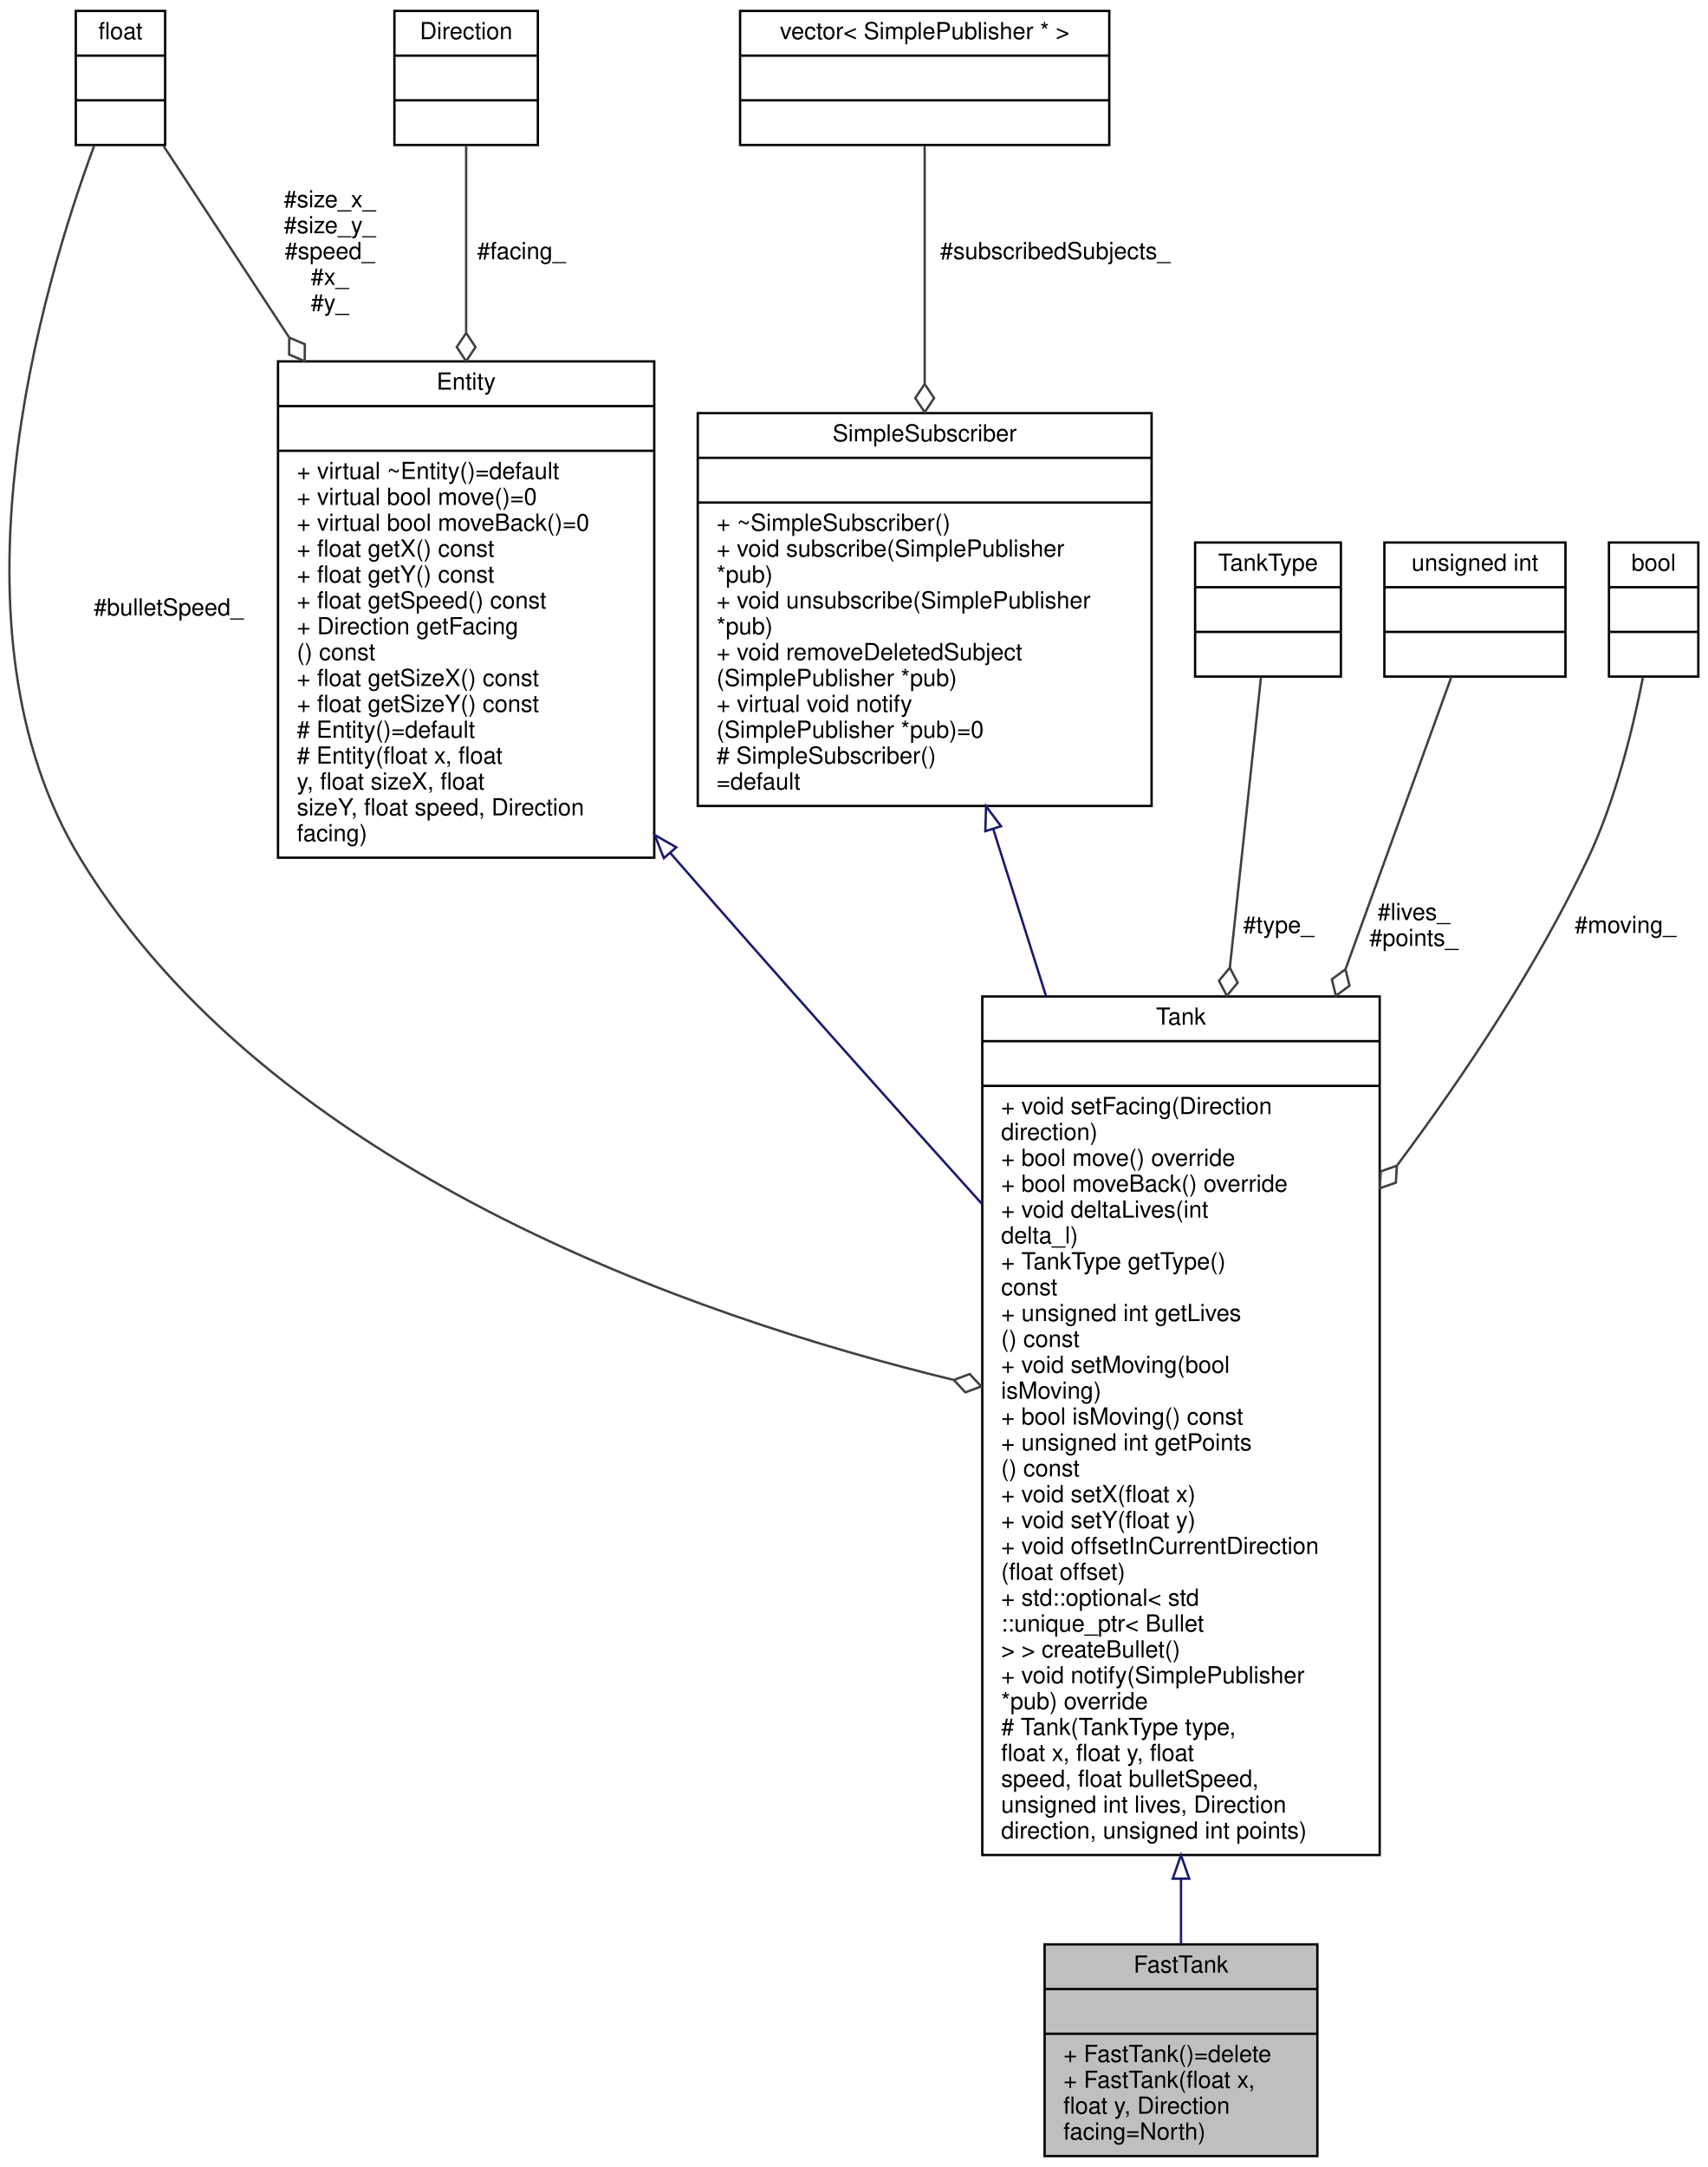
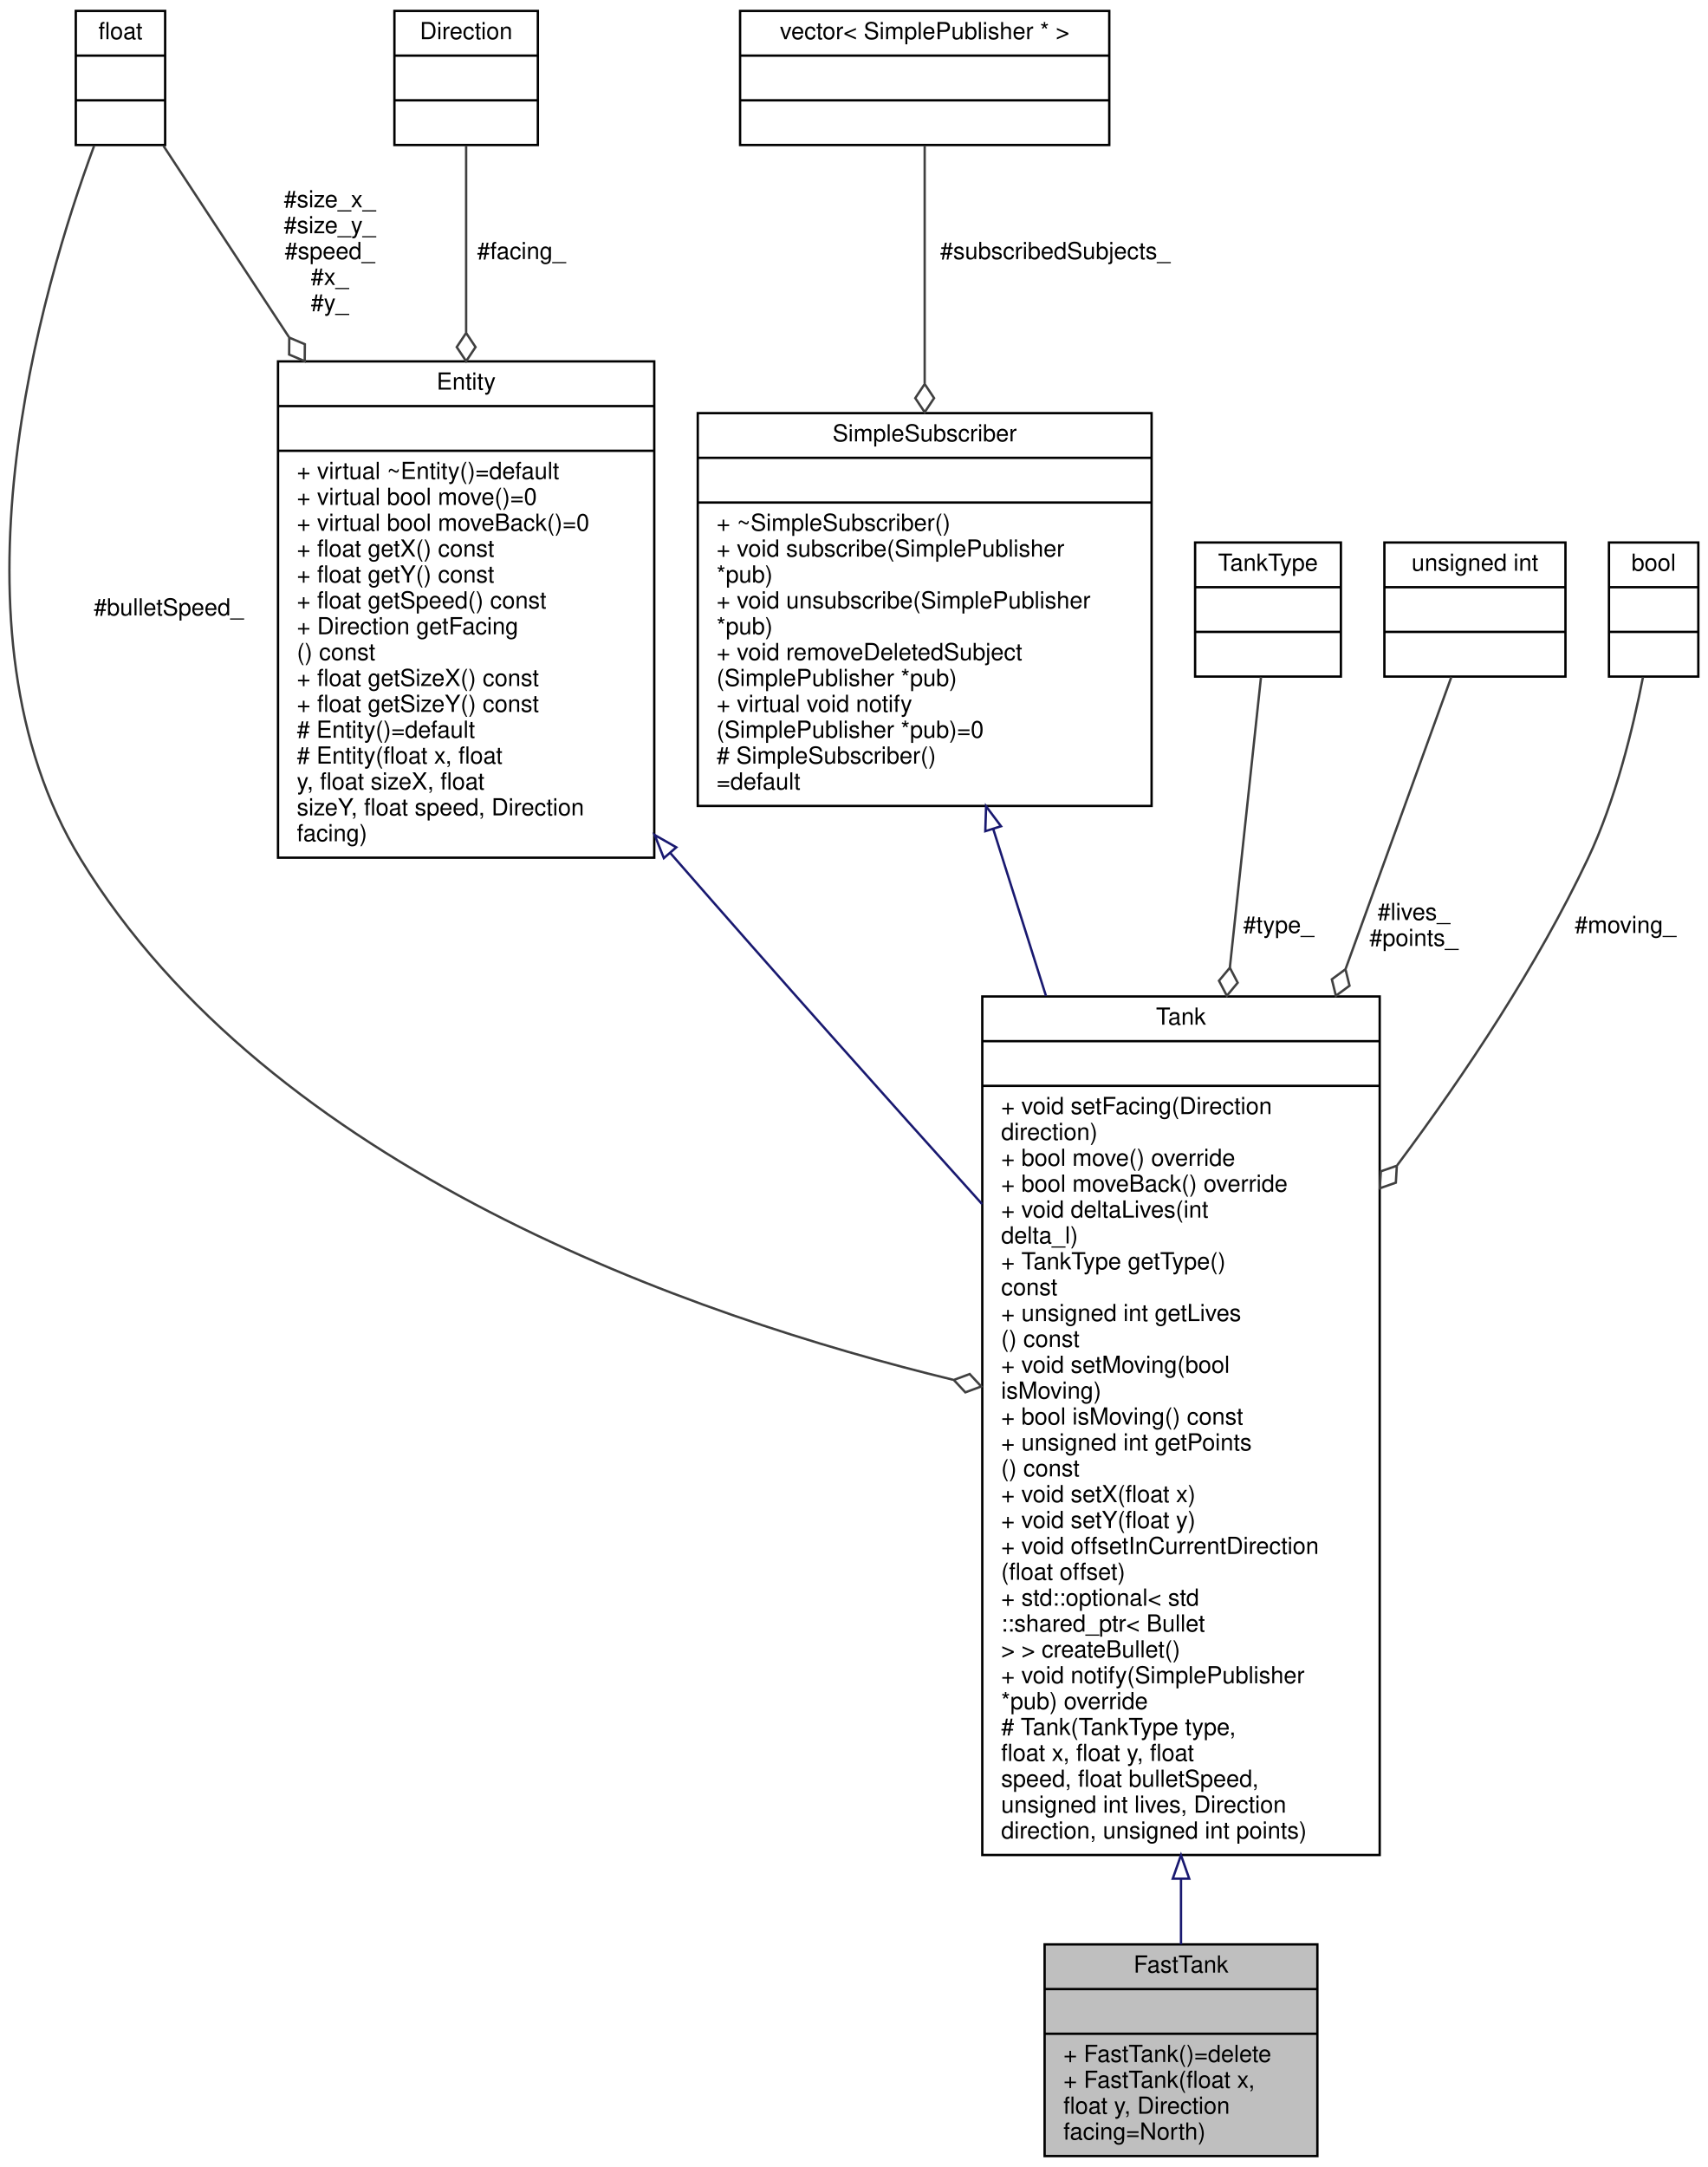
<svg xmlns="http://www.w3.org/2000/svg" xmlns:xlink="http://www.w3.org/1999/xlink" width="726pt" height="921pt" viewBox="0.00 0.00 726.23 921.00">
  <g id="graph0" class="graph" transform="scale(1 1) rotate(0) translate(4 917)">
    <g id="node1" class="node">
      <g id="a_node1">
        <a xlink:title=" ">
          <polygon fill="#bfbfbf" stroke="black" points="440.23,-0.5 440.23,-90.5 556.23,-90.5 556.23,-0.5 440.23,-0.5" />
          <text text-anchor="middle" x="498.23" y="-78.5" font-family="Helvetica,sans-Serif" font-size="10.00">FastTank</text>
          <polyline fill="none" stroke="black" points="440.23,-71.5 556.23,-71.5 " />
          <text text-anchor="middle" x="498.23" y="-59.5" font-family="Helvetica,sans-Serif" font-size="10.00"> </text>
          <polyline fill="none" stroke="black" points="440.23,-52.5 556.23,-52.5 " />
          <text text-anchor="start" x="448.23" y="-40.5" font-family="Helvetica,sans-Serif" font-size="10.00">+ FastTank()=delete</text>
          <text text-anchor="start" x="448.23" y="-29.5" font-family="Helvetica,sans-Serif" font-size="10.00">+ FastTank(float x,</text>
          <text text-anchor="start" x="448.23" y="-18.5" font-family="Helvetica,sans-Serif" font-size="10.00"> float y, Direction</text>
          <text text-anchor="start" x="448.23" y="-7.5" font-family="Helvetica,sans-Serif" font-size="10.00"> facing=North)</text>
        </a>
      </g>
    </g>
    <g id="node2" class="node">
      <g id="a_node2">
        <a xlink:href="class_tank.html" target="_top" xlink:title="Base class for tank representation.">
          <polygon fill="none" stroke="black" points="413.73,-128.5 413.73,-493.5 582.73,-493.5 582.73,-128.5 413.73,-128.5" />
          <text text-anchor="middle" x="498.23" y="-481.5" font-family="Helvetica,sans-Serif" font-size="10.00">Tank</text>
          <polyline fill="none" stroke="black" points="413.73,-474.5 582.73,-474.5 " />
          <text text-anchor="middle" x="498.23" y="-462.5" font-family="Helvetica,sans-Serif" font-size="10.00"> </text>
          <polyline fill="none" stroke="black" points="413.73,-455.5 582.73,-455.5 " />
          <text text-anchor="start" x="421.73" y="-443.5" font-family="Helvetica,sans-Serif" font-size="10.00">+ void setFacing(Direction</text>
          <text text-anchor="start" x="421.73" y="-432.5" font-family="Helvetica,sans-Serif" font-size="10.00"> direction)</text>
          <text text-anchor="start" x="421.73" y="-421.5" font-family="Helvetica,sans-Serif" font-size="10.00">+ bool move() override</text>
          <text text-anchor="start" x="421.73" y="-410.5" font-family="Helvetica,sans-Serif" font-size="10.00">+ bool moveBack() override</text>
          <text text-anchor="start" x="421.73" y="-399.5" font-family="Helvetica,sans-Serif" font-size="10.00">+ void deltaLives(int</text>
          <text text-anchor="start" x="421.73" y="-388.5" font-family="Helvetica,sans-Serif" font-size="10.00"> delta_l)</text>
          <text text-anchor="start" x="421.73" y="-377.5" font-family="Helvetica,sans-Serif" font-size="10.00">+ TankType getType()</text>
          <text text-anchor="start" x="421.73" y="-366.5" font-family="Helvetica,sans-Serif" font-size="10.00"> const</text>
          <text text-anchor="start" x="421.73" y="-355.5" font-family="Helvetica,sans-Serif" font-size="10.00">+ unsigned int getLives</text>
          <text text-anchor="start" x="421.73" y="-344.5" font-family="Helvetica,sans-Serif" font-size="10.00">() const</text>
          <text text-anchor="start" x="421.73" y="-333.5" font-family="Helvetica,sans-Serif" font-size="10.00">+ void setMoving(bool</text>
          <text text-anchor="start" x="421.73" y="-322.5" font-family="Helvetica,sans-Serif" font-size="10.00"> isMoving)</text>
          <text text-anchor="start" x="421.73" y="-311.5" font-family="Helvetica,sans-Serif" font-size="10.00">+ bool isMoving() const</text>
          <text text-anchor="start" x="421.73" y="-300.5" font-family="Helvetica,sans-Serif" font-size="10.00">+ unsigned int getPoints</text>
          <text text-anchor="start" x="421.73" y="-289.5" font-family="Helvetica,sans-Serif" font-size="10.00">() const</text>
          <text text-anchor="start" x="421.73" y="-278.5" font-family="Helvetica,sans-Serif" font-size="10.00">+ void setX(float x)</text>
          <text text-anchor="start" x="421.73" y="-267.5" font-family="Helvetica,sans-Serif" font-size="10.00">+ void setY(float y)</text>
          <text text-anchor="start" x="421.73" y="-256.5" font-family="Helvetica,sans-Serif" font-size="10.00">+ void offsetInCurrentDirection</text>
          <text text-anchor="start" x="421.73" y="-245.5" font-family="Helvetica,sans-Serif" font-size="10.00">(float offset)</text>
          <text text-anchor="start" x="421.73" y="-234.5" font-family="Helvetica,sans-Serif" font-size="10.00">+ std::optional&lt; std</text>
-           <text text-anchor="start" x="421.73" y="-223.5" font-family="Helvetica,sans-Serif" font-size="10.00">::unique_ptr&lt; Bullet</text>
+           <text text-anchor="start" x="421.73" y="-223.5" font-family="Helvetica,sans-Serif" font-size="10.00">::shared_ptr&lt; Bullet</text>
          <text text-anchor="start" x="421.73" y="-212.5" font-family="Helvetica,sans-Serif" font-size="10.00"> &gt; &gt; createBullet()</text>
          <text text-anchor="start" x="421.73" y="-201.5" font-family="Helvetica,sans-Serif" font-size="10.00">+ void notify(SimplePublisher</text>
          <text text-anchor="start" x="421.73" y="-190.5" font-family="Helvetica,sans-Serif" font-size="10.00"> *pub) override</text>
          <text text-anchor="start" x="421.73" y="-179.5" font-family="Helvetica,sans-Serif" font-size="10.00"># Tank(TankType type,</text>
          <text text-anchor="start" x="421.73" y="-168.5" font-family="Helvetica,sans-Serif" font-size="10.00"> float x, float y, float</text>
          <text text-anchor="start" x="421.73" y="-157.5" font-family="Helvetica,sans-Serif" font-size="10.00"> speed, float bulletSpeed,</text>
          <text text-anchor="start" x="421.73" y="-146.5" font-family="Helvetica,sans-Serif" font-size="10.00"> unsigned int lives, Direction</text>
          <text text-anchor="start" x="421.73" y="-135.5" font-family="Helvetica,sans-Serif" font-size="10.00"> direction, unsigned int points)</text>
        </a>
      </g>
    </g>
    <g id="edge1" class="edge">
      <path fill="none" stroke="midnightblue" d="M498.23,-118.3C498.23,-108.36 498.23,-98.99 498.23,-90.52" />
      <polygon fill="none" stroke="midnightblue" points="494.73,-118.43 498.23,-128.43 501.73,-118.43 494.73,-118.43" />
    </g>
    <g id="node3" class="node">
      <g id="a_node3">
        <a xlink:href="class_entity.html" target="_top" xlink:title=" ">
          <polygon fill="none" stroke="black" points="114.23,-552.5 114.23,-763.5 274.23,-763.5 274.23,-552.5 114.23,-552.5" />
          <text text-anchor="middle" x="194.23" y="-751.5" font-family="Helvetica,sans-Serif" font-size="10.00">Entity</text>
          <polyline fill="none" stroke="black" points="114.23,-744.5 274.23,-744.5 " />
          <text text-anchor="middle" x="194.23" y="-732.5" font-family="Helvetica,sans-Serif" font-size="10.00"> </text>
          <polyline fill="none" stroke="black" points="114.23,-725.5 274.23,-725.5 " />
          <text text-anchor="start" x="122.23" y="-713.5" font-family="Helvetica,sans-Serif" font-size="10.00">+ virtual ~Entity()=default</text>
          <text text-anchor="start" x="122.23" y="-702.5" font-family="Helvetica,sans-Serif" font-size="10.00">+ virtual bool move()=0</text>
          <text text-anchor="start" x="122.23" y="-691.5" font-family="Helvetica,sans-Serif" font-size="10.00">+ virtual bool moveBack()=0</text>
          <text text-anchor="start" x="122.23" y="-680.5" font-family="Helvetica,sans-Serif" font-size="10.00">+ float getX() const</text>
          <text text-anchor="start" x="122.23" y="-669.5" font-family="Helvetica,sans-Serif" font-size="10.00">+ float getY() const</text>
          <text text-anchor="start" x="122.23" y="-658.5" font-family="Helvetica,sans-Serif" font-size="10.00">+ float getSpeed() const</text>
          <text text-anchor="start" x="122.23" y="-647.5" font-family="Helvetica,sans-Serif" font-size="10.00">+ Direction getFacing</text>
          <text text-anchor="start" x="122.23" y="-636.5" font-family="Helvetica,sans-Serif" font-size="10.00">() const</text>
          <text text-anchor="start" x="122.23" y="-625.5" font-family="Helvetica,sans-Serif" font-size="10.00">+ float getSizeX() const</text>
          <text text-anchor="start" x="122.23" y="-614.5" font-family="Helvetica,sans-Serif" font-size="10.00">+ float getSizeY() const</text>
          <text text-anchor="start" x="122.23" y="-603.5" font-family="Helvetica,sans-Serif" font-size="10.00"># Entity()=default</text>
          <text text-anchor="start" x="122.23" y="-592.5" font-family="Helvetica,sans-Serif" font-size="10.00"># Entity(float x, float</text>
          <text text-anchor="start" x="122.23" y="-581.5" font-family="Helvetica,sans-Serif" font-size="10.00"> y, float sizeX, float</text>
          <text text-anchor="start" x="122.23" y="-570.5" font-family="Helvetica,sans-Serif" font-size="10.00"> sizeY, float speed, Direction</text>
          <text text-anchor="start" x="122.23" y="-559.5" font-family="Helvetica,sans-Serif" font-size="10.00"> facing)</text>
        </a>
      </g>
    </g>
    <g id="edge2" class="edge">
      <path fill="none" stroke="midnightblue" d="M281.04,-554.51C281.77,-553.67 282.5,-552.83 283.23,-552 325.77,-503.18 373.79,-449.45 413.65,-405.22" />
      <polygon fill="none" stroke="midnightblue" points="278.31,-552.32 274.4,-562.17 283.6,-556.91 278.31,-552.32" />
    </g>
    <g id="node4" class="node">
      <g id="a_node4">
        <a xlink:title=" ">
          <polygon fill="none" stroke="black" points="28.23,-855.5 28.23,-912.5 66.23,-912.5 66.23,-855.5 28.23,-855.5" />
          <text text-anchor="middle" x="47.23" y="-900.5" font-family="Helvetica,sans-Serif" font-size="10.00">float</text>
          <polyline fill="none" stroke="black" points="28.23,-893.5 66.23,-893.5 " />
          <text text-anchor="middle" x="47.23" y="-881.5" font-family="Helvetica,sans-Serif" font-size="10.00"> </text>
          <polyline fill="none" stroke="black" points="28.23,-874.5 66.23,-874.5 " />
          <text text-anchor="middle" x="47.23" y="-862.5" font-family="Helvetica,sans-Serif" font-size="10.00"> </text>
        </a>
      </g>
    </g>
    <g id="edge10" class="edge">
      <path fill="none" stroke="#404040" d="M36.03,-855.16C13.7,-794.79 -29.32,-649.47 30.23,-552 110.84,-420.06 289.57,-357.66 401.34,-330.53" />
      <polygon fill="none" stroke="#404040" points="401.61,-330.47 406.53,-325.19 413.29,-327.7 408.37,-332.98 401.61,-330.47" />
      <text text-anchor="middle" x="67.73" y="-655.5" font-family="Helvetica,sans-Serif" font-size="10.00"> #bulletSpeed_</text>
    </g>
    <g id="edge3" class="edge">
      <path fill="none" stroke="#404040" d="M65.55,-855.08C79.24,-834.22 98.95,-804.18 118.85,-773.87" />
      <polygon fill="none" stroke="#404040" points="119.01,-773.62 118.96,-766.41 125.59,-763.59 125.64,-770.8 119.01,-773.62" />
      <text text-anchor="middle" x="136.23" y="-829" font-family="Helvetica,sans-Serif" font-size="10.00"> #size_x_</text>
      <text text-anchor="middle" x="136.23" y="-818" font-family="Helvetica,sans-Serif" font-size="10.00">#size_y_</text>
      <text text-anchor="middle" x="136.23" y="-807" font-family="Helvetica,sans-Serif" font-size="10.00">#speed_</text>
      <text text-anchor="middle" x="136.23" y="-796" font-family="Helvetica,sans-Serif" font-size="10.00">#x_</text>
      <text text-anchor="middle" x="136.23" y="-785" font-family="Helvetica,sans-Serif" font-size="10.00">#y_</text>
    </g>
    <g id="node5" class="node">
      <g id="a_node5">
        <a xlink:title=" ">
          <polygon fill="none" stroke="black" points="163.73,-855.5 163.73,-912.5 224.73,-912.5 224.73,-855.5 163.73,-855.5" />
          <text text-anchor="middle" x="194.23" y="-900.5" font-family="Helvetica,sans-Serif" font-size="10.00">Direction</text>
          <polyline fill="none" stroke="black" points="163.73,-893.5 224.73,-893.5 " />
          <text text-anchor="middle" x="194.23" y="-881.5" font-family="Helvetica,sans-Serif" font-size="10.00"> </text>
          <polyline fill="none" stroke="black" points="163.73,-874.5 224.73,-874.5 " />
          <text text-anchor="middle" x="194.23" y="-862.5" font-family="Helvetica,sans-Serif" font-size="10.00"> </text>
        </a>
      </g>
    </g>
    <g id="edge4" class="edge">
      <path fill="none" stroke="#404040" d="M194.23,-855.08C194.23,-834.67 194.23,-805.49 194.23,-775.84" />
      <polygon fill="none" stroke="#404040" points="194.23,-775.59 190.23,-769.59 194.23,-763.59 198.23,-769.59 194.23,-775.59" />
      <text text-anchor="middle" x="217.73" y="-807" font-family="Helvetica,sans-Serif" font-size="10.00"> #facing_</text>
    </g>
    <g id="node6" class="node">
      <g id="a_node6">
        <a xlink:href="class_simple_subscriber.html" target="_top" xlink:title=" ">
          <polygon fill="none" stroke="black" points="292.73,-574.5 292.73,-741.5 485.73,-741.5 485.73,-574.5 292.73,-574.5" />
          <text text-anchor="middle" x="389.23" y="-729.5" font-family="Helvetica,sans-Serif" font-size="10.00">SimpleSubscriber</text>
          <polyline fill="none" stroke="black" points="292.73,-722.5 485.73,-722.5 " />
          <text text-anchor="middle" x="389.23" y="-710.5" font-family="Helvetica,sans-Serif" font-size="10.00"> </text>
          <polyline fill="none" stroke="black" points="292.73,-703.5 485.73,-703.5 " />
          <text text-anchor="start" x="300.73" y="-691.5" font-family="Helvetica,sans-Serif" font-size="10.00">+ ~SimpleSubscriber()</text>
          <text text-anchor="start" x="300.73" y="-680.5" font-family="Helvetica,sans-Serif" font-size="10.00">+ void subscribe(SimplePublisher</text>
          <text text-anchor="start" x="300.73" y="-669.5" font-family="Helvetica,sans-Serif" font-size="10.00"> *pub)</text>
          <text text-anchor="start" x="300.73" y="-658.5" font-family="Helvetica,sans-Serif" font-size="10.00">+ void unsubscribe(SimplePublisher</text>
          <text text-anchor="start" x="300.73" y="-647.5" font-family="Helvetica,sans-Serif" font-size="10.00"> *pub)</text>
          <text text-anchor="start" x="300.73" y="-636.5" font-family="Helvetica,sans-Serif" font-size="10.00">+ void removeDeletedSubject</text>
          <text text-anchor="start" x="300.73" y="-625.5" font-family="Helvetica,sans-Serif" font-size="10.00">(SimplePublisher *pub)</text>
          <text text-anchor="start" x="300.73" y="-614.5" font-family="Helvetica,sans-Serif" font-size="10.00">+ virtual void notify</text>
          <text text-anchor="start" x="300.73" y="-603.5" font-family="Helvetica,sans-Serif" font-size="10.00">(SimplePublisher *pub)=0</text>
          <text text-anchor="start" x="300.73" y="-592.5" font-family="Helvetica,sans-Serif" font-size="10.00"># SimpleSubscriber()</text>
          <text text-anchor="start" x="300.73" y="-581.5" font-family="Helvetica,sans-Serif" font-size="10.00">=default</text>
        </a>
      </g>
    </g>
    <g id="edge5" class="edge">
      <path fill="none" stroke="midnightblue" d="M418.38,-564.72C425.36,-542.65 433.04,-518.33 440.81,-493.75" />
      <polygon fill="none" stroke="midnightblue" points="415.01,-563.77 415.34,-574.36 421.69,-565.88 415.01,-563.77" />
    </g>
    <g id="node7" class="node">
      <g id="a_node7">
        <a xlink:title=" ">
          <polygon fill="none" stroke="black" points="310.73,-855.5 310.73,-912.5 467.73,-912.5 467.73,-855.5 310.73,-855.5" />
          <text text-anchor="middle" x="389.23" y="-900.5" font-family="Helvetica,sans-Serif" font-size="10.00">vector&lt; SimplePublisher * &gt;</text>
          <polyline fill="none" stroke="black" points="310.73,-893.5 467.73,-893.5 " />
          <text text-anchor="middle" x="389.23" y="-881.5" font-family="Helvetica,sans-Serif" font-size="10.00"> </text>
          <polyline fill="none" stroke="black" points="310.73,-874.5 467.73,-874.5 " />
          <text text-anchor="middle" x="389.23" y="-862.5" font-family="Helvetica,sans-Serif" font-size="10.00"> </text>
        </a>
      </g>
    </g>
    <g id="edge6" class="edge">
      <path fill="none" stroke="#404040" d="M389.23,-855.08C389.23,-829.69 389.23,-790.71 389.23,-754.17" />
      <polygon fill="none" stroke="#404040" points="389.23,-753.89 385.23,-747.89 389.23,-741.89 393.23,-747.89 389.23,-753.89" />
      <text text-anchor="middle" x="444.73" y="-807" font-family="Helvetica,sans-Serif" font-size="10.00"> #subscribedSubjects_</text>
    </g>
    <g id="node8" class="node">
      <g id="a_node8">
        <a xlink:title=" ">
          <polygon fill="none" stroke="black" points="504.23,-629.5 504.23,-686.5 566.23,-686.5 566.23,-629.5 504.23,-629.5" />
          <text text-anchor="middle" x="535.23" y="-674.5" font-family="Helvetica,sans-Serif" font-size="10.00">TankType</text>
          <polyline fill="none" stroke="black" points="504.23,-667.5 566.23,-667.5 " />
          <text text-anchor="middle" x="535.23" y="-655.5" font-family="Helvetica,sans-Serif" font-size="10.00"> </text>
          <polyline fill="none" stroke="black" points="504.23,-648.5 566.23,-648.5 " />
          <text text-anchor="middle" x="535.23" y="-636.5" font-family="Helvetica,sans-Serif" font-size="10.00"> </text>
        </a>
      </g>
    </g>
    <g id="edge7" class="edge">
      <path fill="none" stroke="#404040" d="M532.26,-629.35C529.24,-601.14 524.25,-554.68 519.02,-505.9" />
      <polygon fill="none" stroke="#404040" points="519.01,-505.73 514.39,-500.19 517.73,-493.8 522.34,-499.34 519.01,-505.73" />
      <text text-anchor="middle" x="539.73" y="-520.5" font-family="Helvetica,sans-Serif" font-size="10.00"> #type_</text>
    </g>
    <g id="node9" class="node">
      <g id="a_node9">
        <a xlink:title=" ">
          <polygon fill="none" stroke="black" points="584.73,-629.5 584.73,-686.5 661.73,-686.5 661.73,-629.5 584.73,-629.5" />
          <text text-anchor="middle" x="623.23" y="-674.5" font-family="Helvetica,sans-Serif" font-size="10.00">unsigned int</text>
          <polyline fill="none" stroke="black" points="584.73,-667.5 661.73,-667.5 " />
          <text text-anchor="middle" x="623.23" y="-655.5" font-family="Helvetica,sans-Serif" font-size="10.00"> </text>
          <polyline fill="none" stroke="black" points="584.73,-648.5 661.73,-648.5 " />
          <text text-anchor="middle" x="623.23" y="-636.5" font-family="Helvetica,sans-Serif" font-size="10.00"> </text>
        </a>
      </g>
    </g>
    <g id="edge8" class="edge">
      <path fill="none" stroke="#404040" d="M613.21,-629.35C602.95,-601.02 586.01,-554.28 568.26,-505.28" />
      <polygon fill="none" stroke="#404040" points="568.18,-505.08 562.38,-500.8 564.1,-493.8 569.9,-498.07 568.18,-505.08" />
      <text text-anchor="middle" x="597.23" y="-526" font-family="Helvetica,sans-Serif" font-size="10.00"> #lives_</text>
      <text text-anchor="middle" x="597.23" y="-515" font-family="Helvetica,sans-Serif" font-size="10.00">#points_</text>
    </g>
    <g id="node10" class="node">
      <g id="a_node10">
        <a xlink:title=" ">
          <polygon fill="none" stroke="black" points="680.23,-629.5 680.23,-686.5 718.23,-686.5 718.23,-629.5 680.23,-629.5" />
          <text text-anchor="middle" x="699.23" y="-674.5" font-family="Helvetica,sans-Serif" font-size="10.00">bool</text>
          <polyline fill="none" stroke="black" points="680.23,-667.5 718.23,-667.5 " />
          <text text-anchor="middle" x="699.23" y="-655.5" font-family="Helvetica,sans-Serif" font-size="10.00"> </text>
          <polyline fill="none" stroke="black" points="680.23,-648.5 718.23,-648.5 " />
          <text text-anchor="middle" x="699.23" y="-636.5" font-family="Helvetica,sans-Serif" font-size="10.00"> </text>
        </a>
      </g>
    </g>
    <g id="edge9" class="edge">
      <path fill="none" stroke="#404040" d="M694.7,-629.29C690.47,-607.54 683.03,-576.89 671.23,-552 649.73,-506.64 619.44,-460.95 590.2,-421.77" />
      <polygon fill="none" stroke="#404040" points="590.02,-421.54 583.21,-419.16 582.79,-411.96 589.6,-414.34 590.02,-421.54" />
      <text text-anchor="middle" x="687.23" y="-520.5" font-family="Helvetica,sans-Serif" font-size="10.00"> #moving_</text>
    </g>
  </g>
</svg>
